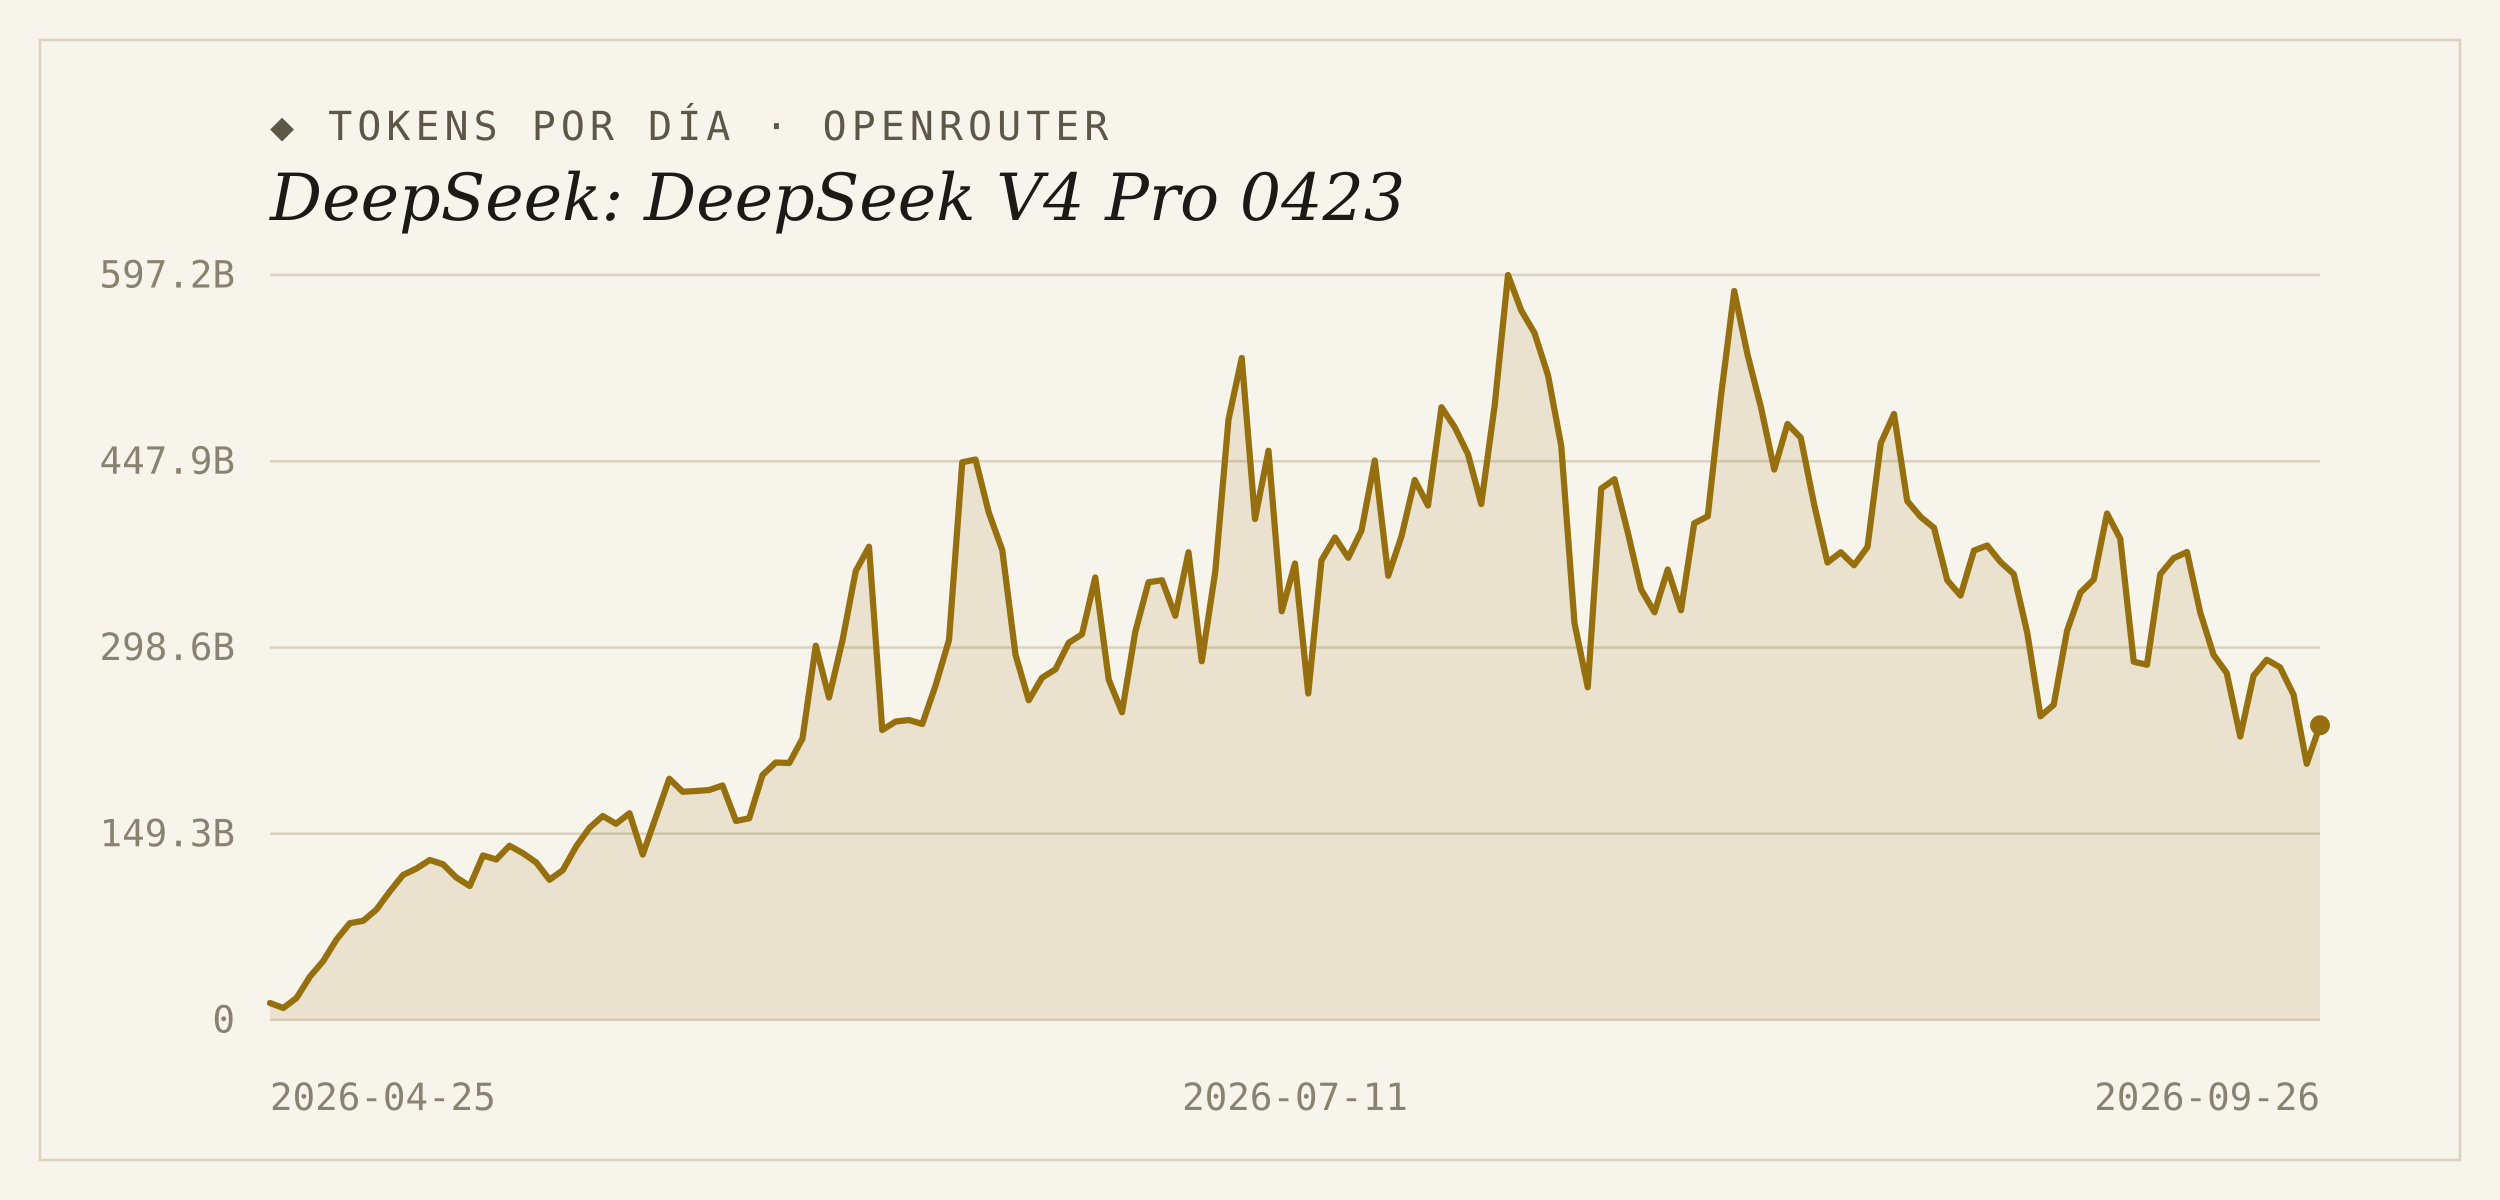
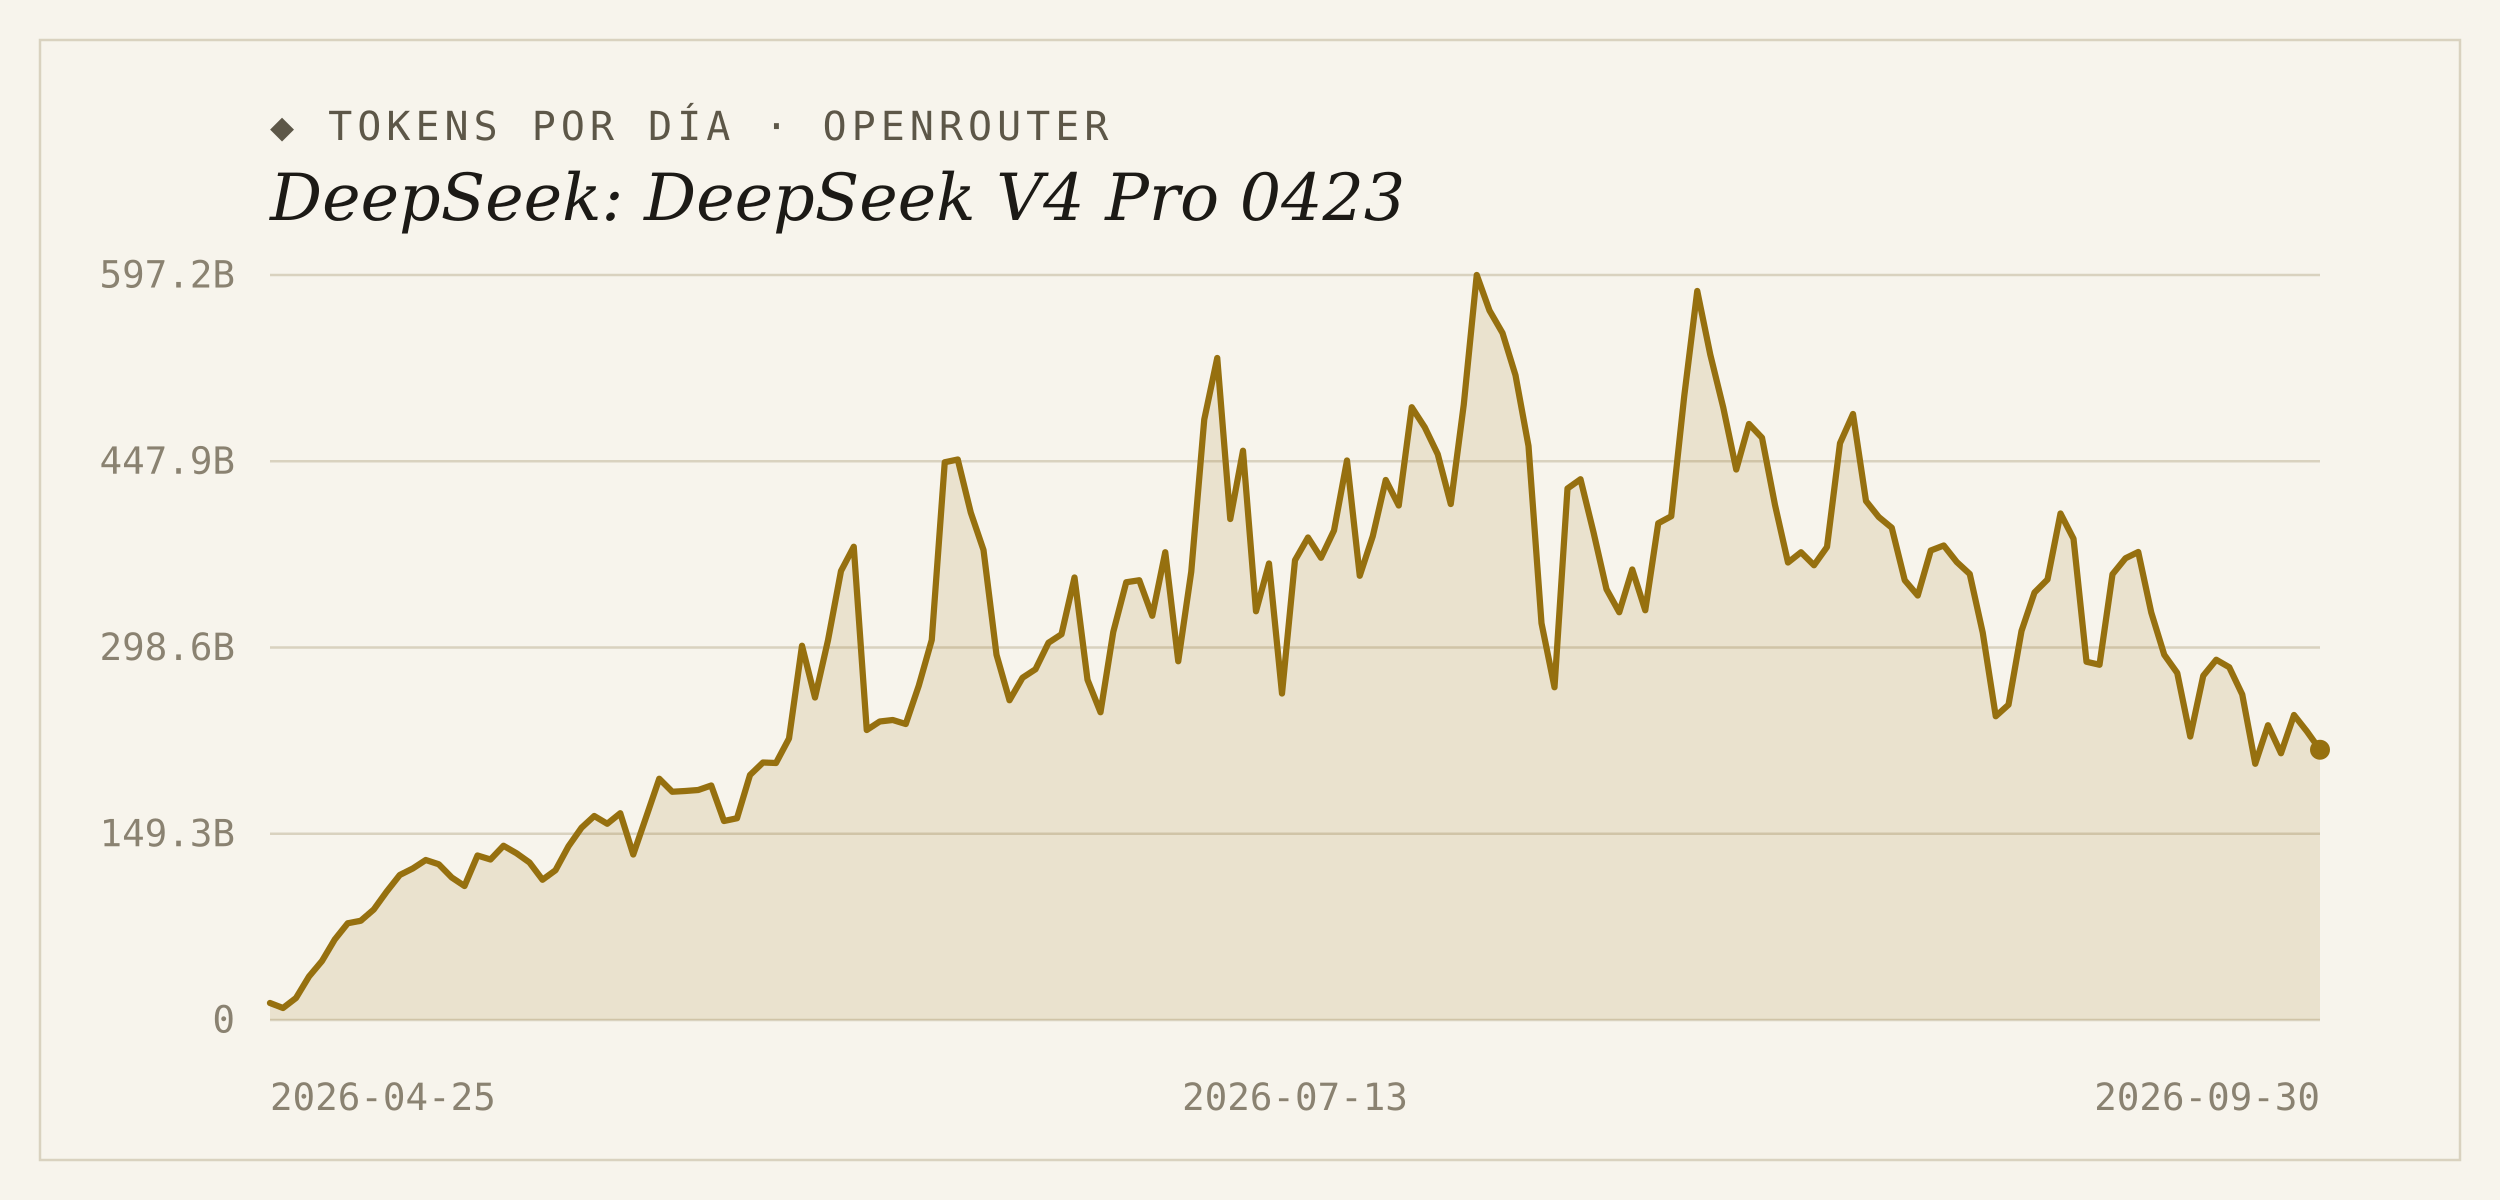
<svg xmlns="http://www.w3.org/2000/svg" width="1000" height="480" viewBox="0 0 1000 480">
  <rect width="1000" height="480" fill="#f7f4ec" />
  <rect x="16" y="16" width="968" height="448" fill="none" stroke="#d9d2bf" stroke-width="1" />
  <text x="108" y="56" font-family="'DejaVu Sans Mono', Consolas, monospace" font-size="16" letter-spacing="2" fill="#5d5748">◆ TOKENS POR DÍA · OPENROUTER</text>
  <text x="108" y="88" font-family="Georgia, 'DejaVu Serif', serif" font-size="26" font-style="italic" fill="#1c1a16">DeepSeek: DeepSeek V4 Pro 0423</text>
  <line x1="108" y1="408.0" x2="928" y2="408.0" stroke="#d9d2bf" stroke-width="1" />
  <text x="94" y="413" text-anchor="end" font-family="'DejaVu Sans Mono', Consolas, monospace" font-size="15" fill="#8a8271">0</text>
  <line x1="108" y1="333.5" x2="928" y2="333.5" stroke="#d9d2bf" stroke-width="1" />
  <text x="94" y="338.5" text-anchor="end" font-family="'DejaVu Sans Mono', Consolas, monospace" font-size="15" fill="#8a8271">149.3B</text>
  <line x1="108" y1="259.0" x2="928" y2="259.0" stroke="#d9d2bf" stroke-width="1" />
  <text x="94" y="264" text-anchor="end" font-family="'DejaVu Sans Mono', Consolas, monospace" font-size="15" fill="#8a8271">298.6B</text>
  <line x1="108" y1="184.5" x2="928" y2="184.5" stroke="#d9d2bf" stroke-width="1" />
  <text x="94" y="189.5" text-anchor="end" font-family="'DejaVu Sans Mono', Consolas, monospace" font-size="15" fill="#8a8271">447.9B</text>
  <line x1="108" y1="110.0" x2="928" y2="110.0" stroke="#d9d2bf" stroke-width="1" />
  <text x="94" y="115" text-anchor="end" font-family="'DejaVu Sans Mono', Consolas, monospace" font-size="15" fill="#8a8271">597.2B</text>
-   <path d="M 108,408.0 L 108.0,401.2 L 113.3,403.2 L 118.6,399.2 L 124.0,390.6 L 129.3,384.4 L 134.6,375.8 L 139.9,369.3 L 145.3,368.3 L 150.6,363.8 L 155.9,356.6 L 161.2,350.0 L 166.6,347.4 L 171.9,344.0 L 177.2,345.7 L 182.5,351.0 L 187.9,354.4 L 193.2,342.2 L 198.5,343.8 L 203.8,338.3 L 209.2,341.3 L 214.5,345.0 L 219.8,351.9 L 225.1,348.1 L 230.5,338.5 L 235.8,331.1 L 241.1,326.4 L 246.4,329.5 L 251.8,325.3 L 257.1,341.8 L 262.4,326.7 L 267.7,311.5 L 273.1,316.7 L 278.4,316.4 L 283.7,316.0 L 289.0,314.2 L 294.4,328.4 L 299.7,327.3 L 305.0,310.0 L 310.3,305.0 L 315.7,305.2 L 321.0,295.4 L 326.3,258.3 L 331.6,279.0 L 337.0,256.1 L 342.3,228.4 L 347.6,218.7 L 352.9,292.0 L 358.3,288.6 L 363.6,288.0 L 368.9,289.6 L 374.2,274.3 L 379.6,256.0 L 384.9,184.9 L 390.2,183.8 L 395.5,205.0 L 400.9,220.0 L 406.2,261.9 L 411.5,280.1 L 416.8,271.1 L 422.2,267.7 L 427.5,257.1 L 432.8,253.7 L 438.1,231.0 L 443.5,271.9 L 448.8,284.9 L 454.1,252.8 L 459.4,232.9 L 464.8,232.1 L 470.1,246.3 L 475.4,220.9 L 480.7,264.5 L 486.1,228.7 L 491.4,167.8 L 496.7,143.2 L 502.0,207.6 L 507.4,180.3 L 512.7,244.5 L 518.0,225.4 L 523.3,277.4 L 528.6,224.1 L 534.0,215.0 L 539.3,223.1 L 544.6,212.2 L 549.9,184.2 L 555.3,230.3 L 560.6,214.5 L 565.9,192.0 L 571.2,202.2 L 576.6,162.9 L 581.9,170.9 L 587.2,181.7 L 592.5,201.6 L 597.9,161.9 L 603.2,110.0 L 608.5,124.2 L 613.8,133.2 L 619.2,150.1 L 624.5,178.4 L 629.8,249.3 L 635.1,274.9 L 640.5,195.4 L 645.8,191.7 L 651.1,212.9 L 656.4,235.7 L 661.8,244.9 L 667.1,227.8 L 672.4,244.1 L 677.7,209.3 L 683.1,206.5 L 688.4,158.4 L 693.7,116.4 L 699.0,141.8 L 704.4,163.0 L 709.7,187.8 L 715.0,169.6 L 720.3,175.1 L 725.7,202.0 L 731.0,225.0 L 736.3,220.9 L 741.6,226.1 L 747.0,218.8 L 752.3,177.3 L 757.6,165.6 L 762.9,200.4 L 768.3,206.8 L 773.6,211.1 L 778.9,232.1 L 784.2,238.2 L 789.6,220.2 L 794.9,218.2 L 800.2,224.8 L 805.5,229.6 L 810.9,253.1 L 816.2,286.5 L 821.5,281.9 L 826.8,252.4 L 832.2,237.0 L 837.5,231.8 L 842.8,205.4 L 848.1,215.5 L 853.5,264.7 L 858.8,265.9 L 864.1,229.7 L 869.4,223.3 L 874.8,220.8 L 880.1,245.0 L 885.4,261.9 L 890.7,269.2 L 896.1,294.6 L 901.4,270.3 L 906.7,263.9 L 912.0,266.9 L 917.4,277.8 L 922.7,305.5 L 928.0,290.1 L 928.0,408.0 Z" fill="#96700f" fill-opacity="0.14" />
-   <polyline points="108.0,401.2 113.3,403.2 118.6,399.2 124.0,390.6 129.3,384.4 134.6,375.8 139.9,369.3 145.3,368.3 150.6,363.8 155.9,356.6 161.2,350.0 166.6,347.4 171.9,344.0 177.2,345.7 182.5,351.0 187.9,354.4 193.2,342.2 198.5,343.8 203.8,338.3 209.2,341.3 214.5,345.0 219.8,351.9 225.1,348.1 230.5,338.5 235.8,331.1 241.1,326.4 246.4,329.5 251.8,325.3 257.1,341.8 262.4,326.7 267.7,311.5 273.1,316.7 278.4,316.4 283.7,316.0 289.0,314.2 294.4,328.4 299.7,327.3 305.0,310.0 310.3,305.0 315.7,305.2 321.0,295.4 326.3,258.3 331.6,279.0 337.0,256.1 342.3,228.4 347.6,218.7 352.9,292.0 358.3,288.6 363.6,288.0 368.9,289.6 374.2,274.3 379.6,256.0 384.9,184.9 390.2,183.8 395.5,205.0 400.9,220.0 406.2,261.9 411.5,280.1 416.8,271.1 422.2,267.7 427.5,257.1 432.8,253.7 438.1,231.0 443.5,271.9 448.8,284.9 454.1,252.8 459.4,232.9 464.8,232.1 470.1,246.3 475.4,220.9 480.7,264.5 486.1,228.7 491.4,167.8 496.7,143.2 502.0,207.6 507.4,180.3 512.7,244.5 518.0,225.4 523.3,277.4 528.6,224.1 534.0,215.0 539.3,223.1 544.6,212.2 549.9,184.2 555.3,230.3 560.6,214.5 565.9,192.0 571.2,202.2 576.6,162.9 581.9,170.9 587.2,181.7 592.5,201.6 597.9,161.9 603.2,110.0 608.5,124.2 613.8,133.2 619.2,150.1 624.5,178.4 629.8,249.3 635.1,274.9 640.5,195.4 645.8,191.7 651.1,212.9 656.4,235.7 661.8,244.9 667.1,227.8 672.4,244.1 677.7,209.3 683.1,206.5 688.4,158.4 693.7,116.4 699.0,141.8 704.4,163.0 709.7,187.8 715.0,169.6 720.3,175.1 725.7,202.0 731.0,225.0 736.3,220.9 741.6,226.1 747.0,218.8 752.3,177.3 757.6,165.6 762.9,200.4 768.3,206.8 773.6,211.1 778.9,232.1 784.2,238.2 789.6,220.2 794.9,218.2 800.2,224.8 805.5,229.6 810.9,253.1 816.2,286.5 821.5,281.9 826.8,252.4 832.2,237.0 837.5,231.8 842.8,205.4 848.1,215.5 853.5,264.7 858.8,265.9 864.1,229.7 869.4,223.3 874.8,220.8 880.1,245.0 885.4,261.9 890.7,269.2 896.1,294.6 901.4,270.3 906.7,263.9 912.0,266.9 917.4,277.8 922.7,305.5 928.0,290.1" fill="none" stroke="#96700f" stroke-width="2.5" stroke-linejoin="round" stroke-linecap="round" />
-   <circle cx="928.0" cy="290.1" r="4" fill="#96700f" />
+   <path d="M 108,408.0 L 108.0,401.2 L 113.2,403.2 L 118.4,399.2 L 123.6,390.6 L 128.8,384.4 L 133.9,375.8 L 139.1,369.3 L 144.3,368.3 L 149.5,363.8 L 154.7,356.6 L 159.9,350.0 L 165.1,347.4 L 170.3,344.0 L 175.5,345.7 L 180.7,351.0 L 185.8,354.4 L 191.0,342.2 L 196.2,343.8 L 201.4,338.3 L 206.6,341.3 L 211.8,345.0 L 217.0,351.9 L 222.2,348.1 L 227.4,338.5 L 232.6,331.1 L 237.7,326.4 L 242.9,329.5 L 248.1,325.3 L 253.3,341.8 L 258.5,326.7 L 263.7,311.5 L 268.9,316.7 L 274.1,316.4 L 279.3,316.0 L 284.5,314.2 L 289.6,328.4 L 294.8,327.3 L 300.0,310.0 L 305.2,305.0 L 310.4,305.2 L 315.6,295.4 L 320.8,258.3 L 326.0,279.0 L 331.2,256.1 L 336.4,228.4 L 341.5,218.7 L 346.7,292.0 L 351.9,288.6 L 357.1,288.0 L 362.3,289.6 L 367.5,274.3 L 372.7,256.0 L 377.9,184.9 L 383.1,183.8 L 388.3,205.0 L 393.4,220.0 L 398.6,261.9 L 403.8,280.1 L 409.0,271.1 L 414.2,267.7 L 419.4,257.1 L 424.6,253.7 L 429.8,231.0 L 435.0,271.9 L 440.2,284.9 L 445.3,252.8 L 450.5,232.9 L 455.7,232.1 L 460.9,246.3 L 466.1,220.9 L 471.3,264.5 L 476.5,228.7 L 481.7,167.8 L 486.9,143.2 L 492.1,207.6 L 497.2,180.3 L 502.4,244.5 L 507.6,225.4 L 512.8,277.4 L 518.0,224.1 L 523.2,215.0 L 528.4,223.1 L 533.6,212.2 L 538.8,184.2 L 543.9,230.3 L 549.1,214.5 L 554.3,192.0 L 559.5,202.2 L 564.7,162.9 L 569.9,170.9 L 575.1,181.7 L 580.3,201.6 L 585.5,161.9 L 590.7,110.0 L 595.8,124.2 L 601.0,133.2 L 606.2,150.1 L 611.4,178.4 L 616.6,249.3 L 621.8,274.9 L 627.0,195.4 L 632.2,191.7 L 637.4,212.9 L 642.6,235.7 L 647.7,244.9 L 652.9,227.8 L 658.1,244.1 L 663.3,209.3 L 668.5,206.5 L 673.7,158.4 L 678.9,116.4 L 684.1,141.8 L 689.3,163.0 L 694.5,187.8 L 699.6,169.6 L 704.8,175.1 L 710.0,202.0 L 715.2,225.0 L 720.4,220.9 L 725.6,226.1 L 730.8,218.8 L 736.0,177.3 L 741.2,165.6 L 746.4,200.4 L 751.5,206.8 L 756.7,211.1 L 761.9,232.1 L 767.1,238.2 L 772.3,220.2 L 777.5,218.2 L 782.7,224.8 L 787.9,229.6 L 793.1,253.1 L 798.3,286.5 L 803.4,281.9 L 808.6,252.4 L 813.8,237.0 L 819.0,231.8 L 824.2,205.4 L 829.4,215.5 L 834.6,264.7 L 839.8,265.9 L 845.0,229.7 L 850.2,223.3 L 855.3,220.8 L 860.5,245.0 L 865.7,261.9 L 870.9,269.2 L 876.1,294.6 L 881.3,270.3 L 886.5,263.9 L 891.7,266.9 L 896.9,277.8 L 902.1,305.5 L 907.2,290.1 L 912.4,301.3 L 917.6,286.0 L 922.8,292.6 L 928.0,299.9 L 928.0,408.0 Z" fill="#96700f" fill-opacity="0.14" />
+   <polyline points="108.0,401.2 113.2,403.2 118.4,399.2 123.6,390.6 128.8,384.4 133.9,375.8 139.1,369.3 144.3,368.3 149.5,363.8 154.7,356.6 159.9,350.0 165.1,347.4 170.3,344.0 175.5,345.7 180.7,351.0 185.8,354.4 191.0,342.2 196.2,343.8 201.4,338.3 206.6,341.3 211.8,345.0 217.0,351.9 222.2,348.1 227.4,338.5 232.6,331.1 237.7,326.4 242.9,329.5 248.1,325.3 253.3,341.8 258.5,326.7 263.7,311.5 268.9,316.7 274.1,316.4 279.3,316.0 284.5,314.2 289.6,328.4 294.8,327.3 300.0,310.0 305.2,305.0 310.4,305.2 315.6,295.4 320.8,258.3 326.0,279.0 331.2,256.1 336.4,228.4 341.5,218.7 346.7,292.0 351.9,288.6 357.1,288.0 362.3,289.6 367.5,274.3 372.7,256.0 377.9,184.9 383.1,183.8 388.3,205.0 393.4,220.0 398.6,261.9 403.8,280.1 409.0,271.1 414.2,267.7 419.4,257.1 424.6,253.7 429.8,231.0 435.0,271.9 440.2,284.9 445.3,252.8 450.5,232.9 455.7,232.1 460.9,246.3 466.1,220.9 471.3,264.5 476.5,228.7 481.7,167.8 486.9,143.2 492.1,207.6 497.2,180.3 502.4,244.5 507.6,225.4 512.8,277.4 518.0,224.1 523.2,215.0 528.4,223.1 533.6,212.2 538.8,184.2 543.9,230.3 549.1,214.5 554.3,192.0 559.5,202.2 564.7,162.9 569.9,170.9 575.1,181.7 580.3,201.6 585.5,161.9 590.7,110.0 595.8,124.2 601.0,133.2 606.2,150.1 611.4,178.4 616.6,249.3 621.8,274.9 627.0,195.4 632.2,191.7 637.4,212.9 642.6,235.7 647.7,244.9 652.9,227.8 658.1,244.1 663.3,209.3 668.5,206.5 673.7,158.4 678.9,116.4 684.1,141.8 689.3,163.0 694.5,187.8 699.6,169.6 704.8,175.1 710.0,202.0 715.2,225.0 720.4,220.9 725.6,226.1 730.8,218.8 736.0,177.3 741.2,165.6 746.4,200.4 751.5,206.8 756.7,211.1 761.9,232.1 767.1,238.2 772.3,220.2 777.5,218.2 782.7,224.8 787.9,229.6 793.1,253.1 798.3,286.5 803.4,281.9 808.6,252.4 813.8,237.0 819.0,231.8 824.2,205.4 829.4,215.5 834.6,264.7 839.8,265.9 845.0,229.7 850.2,223.3 855.3,220.8 860.5,245.0 865.7,261.9 870.9,269.2 876.1,294.6 881.3,270.3 886.5,263.9 891.7,266.9 896.9,277.8 902.1,305.5 907.2,290.1 912.4,301.3 917.6,286.0 922.8,292.6 928.0,299.9" fill="none" stroke="#96700f" stroke-width="2.5" stroke-linejoin="round" stroke-linecap="round" />
+   <circle cx="928.0" cy="299.9" r="4" fill="#96700f" />
  <text x="108" y="444" text-anchor="start" font-family="'DejaVu Sans Mono', Consolas, monospace" font-size="15" fill="#8a8271">2026-04-25</text>
-   <text x="518" y="444" text-anchor="middle" font-family="'DejaVu Sans Mono', Consolas, monospace" font-size="15" fill="#8a8271">2026-07-11</text>
-   <text x="928" y="444" text-anchor="end" font-family="'DejaVu Sans Mono', Consolas, monospace" font-size="15" fill="#8a8271">2026-09-26</text>
+   <text x="518" y="444" text-anchor="middle" font-family="'DejaVu Sans Mono', Consolas, monospace" font-size="15" fill="#8a8271">2026-07-13</text>
+   <text x="928" y="444" text-anchor="end" font-family="'DejaVu Sans Mono', Consolas, monospace" font-size="15" fill="#8a8271">2026-09-30</text>
</svg>
